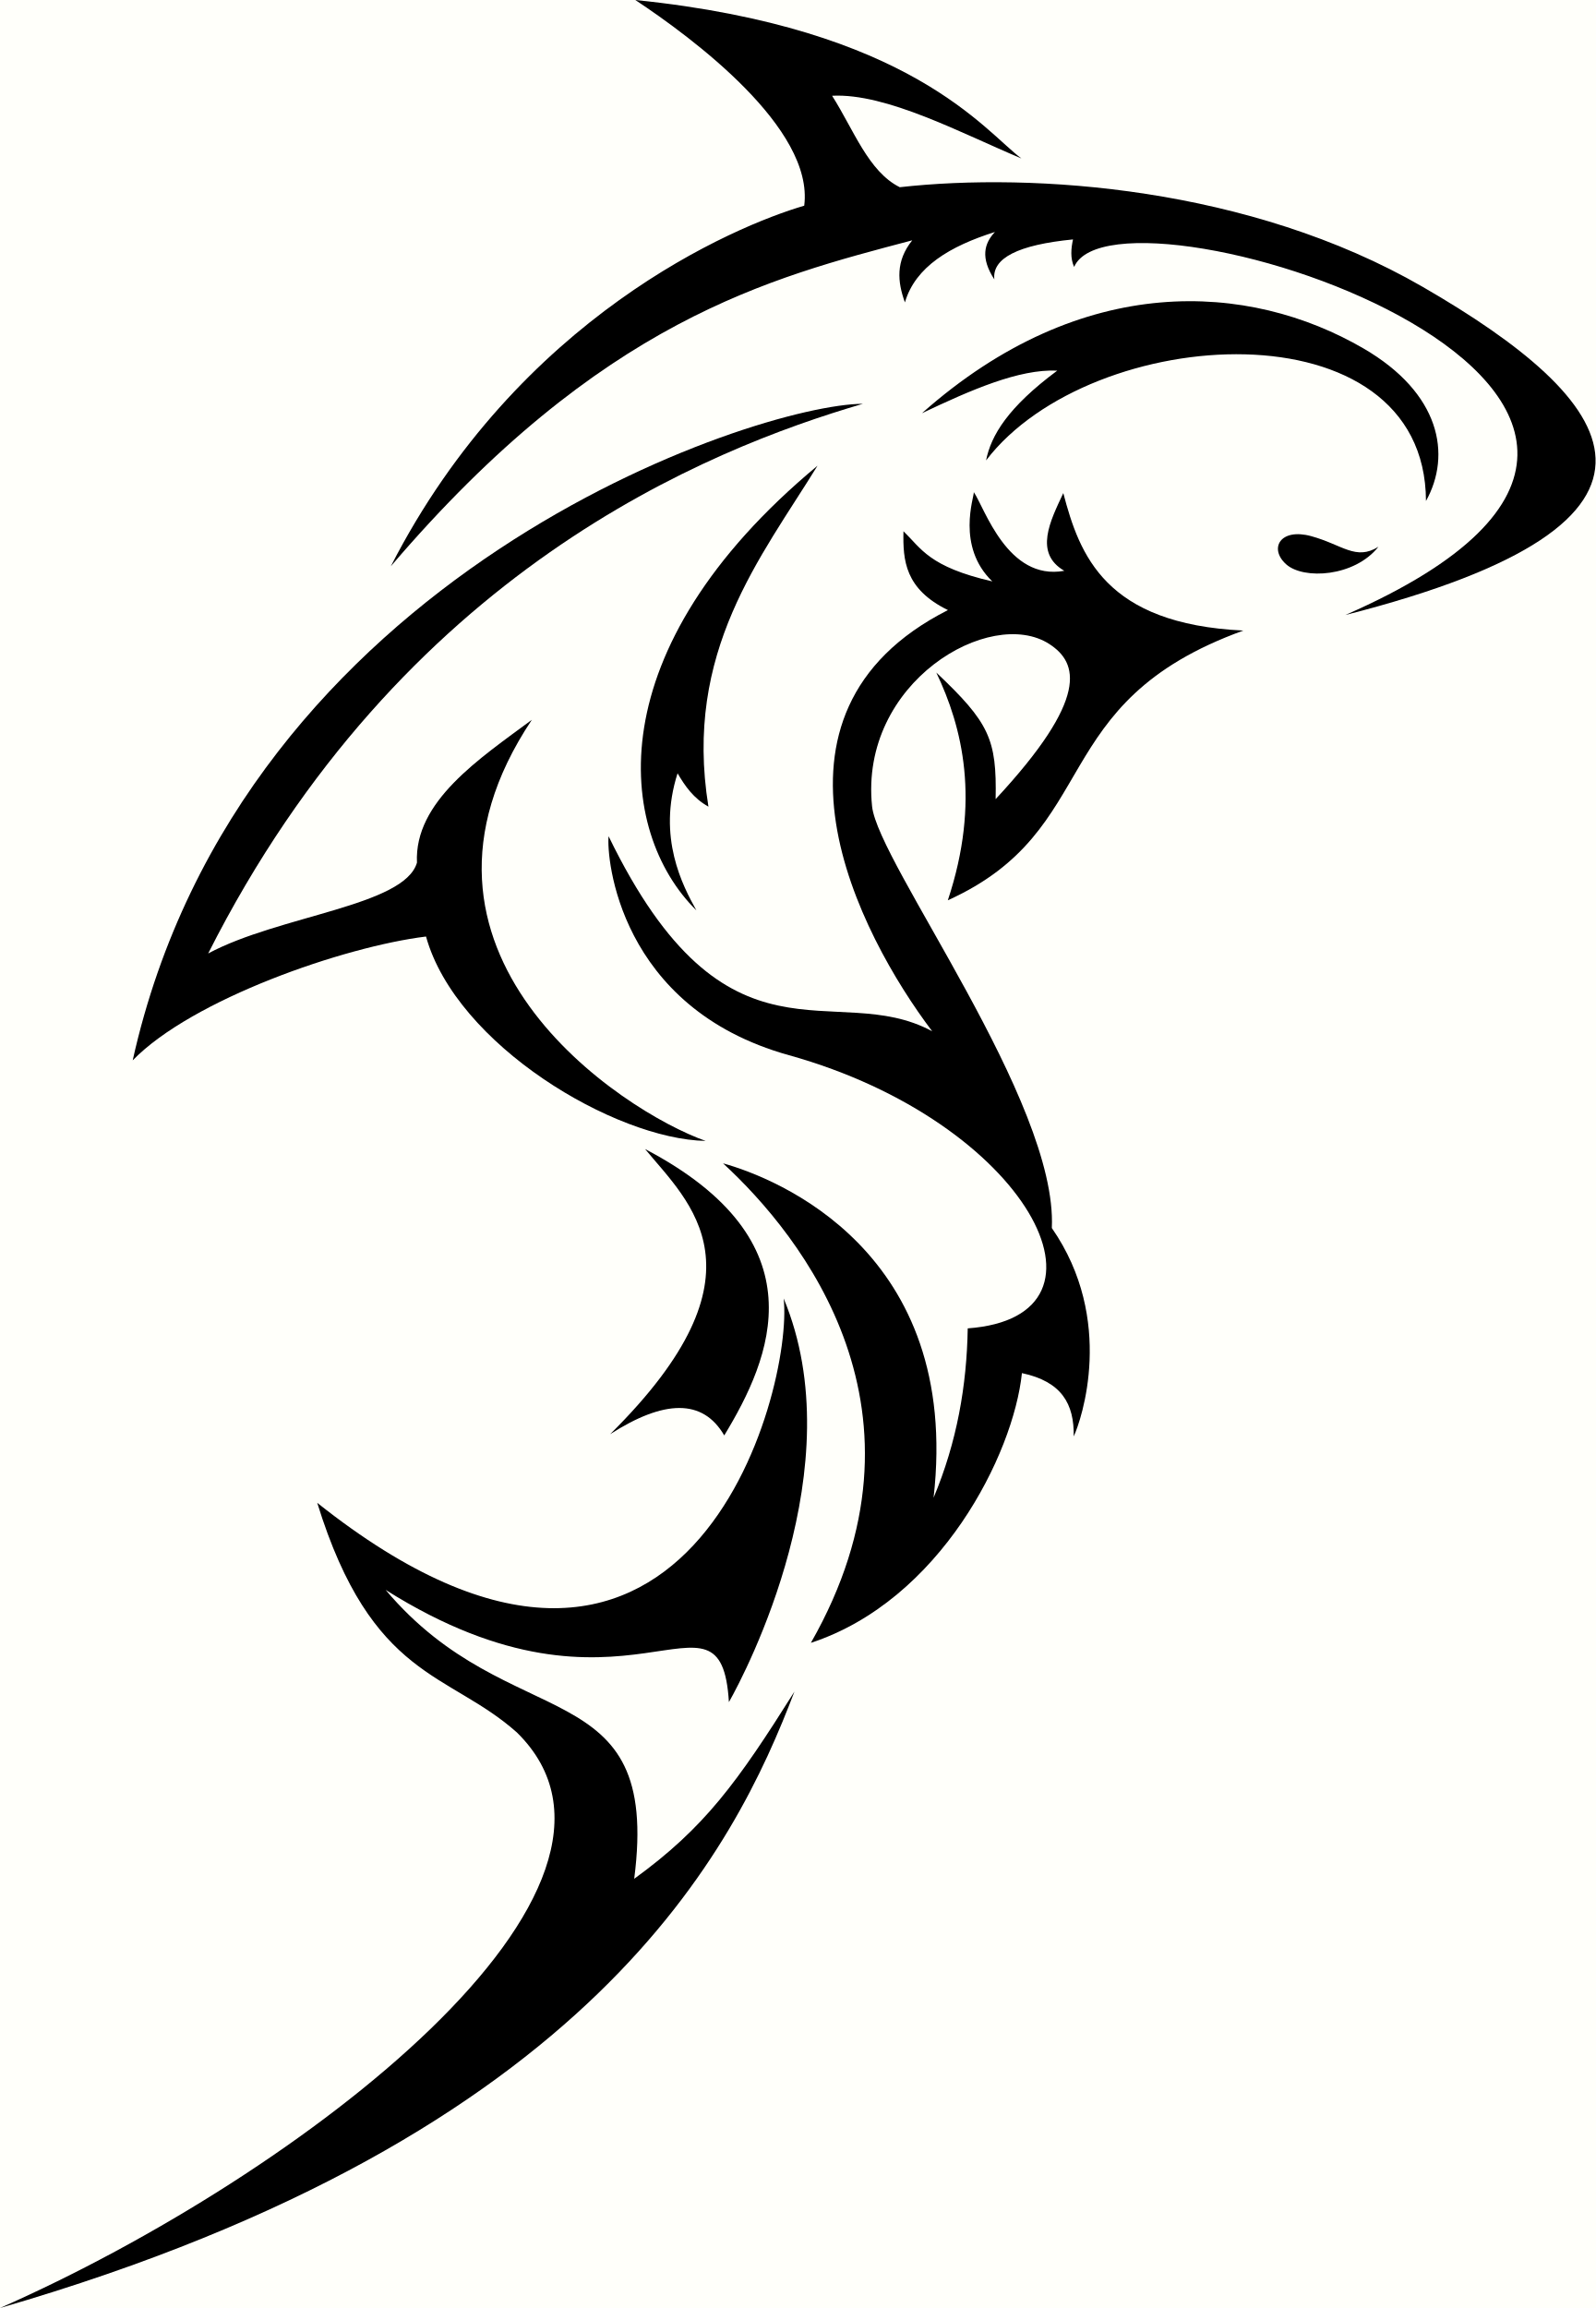
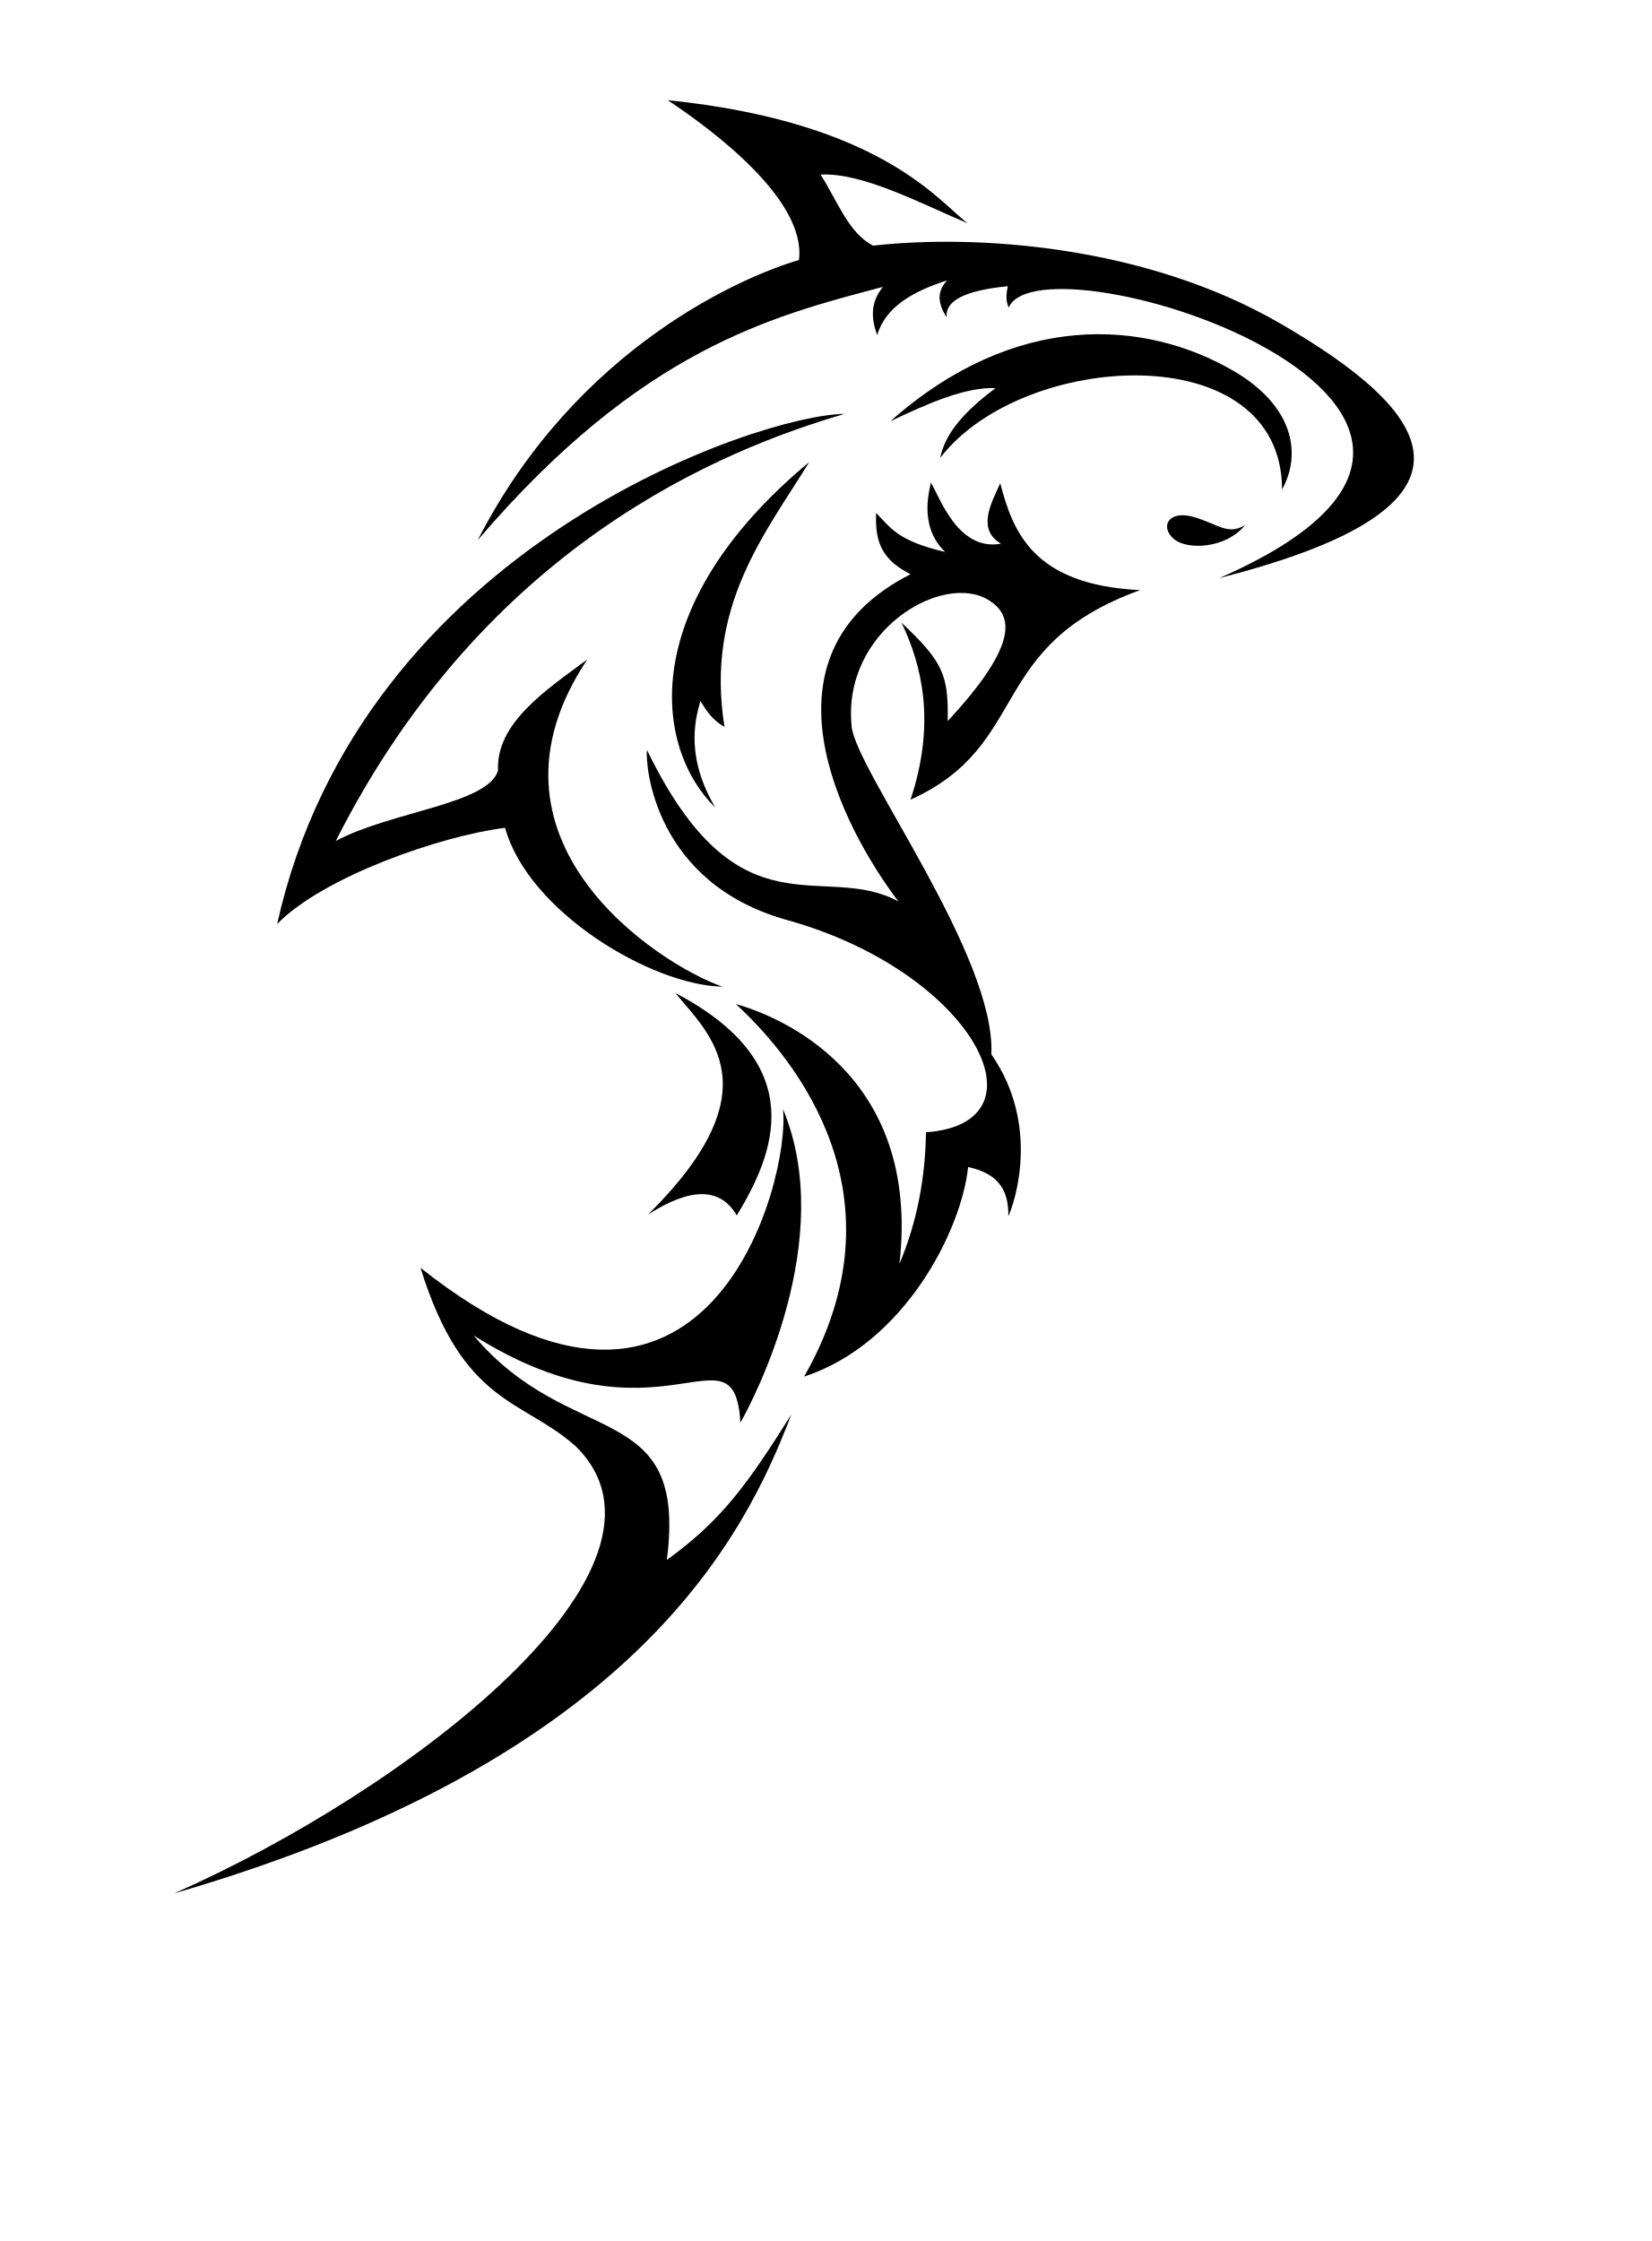
- <svg xmlns="http://www.w3.org/2000/svg" version="1.1" id="svg2" xml:space="preserve" width="764.862" height="1106.213" viewBox="0 0 764.862 1106.213">
+ <svg xmlns="http://www.w3.org/2000/svg" version="1.1" id="svg2" xml:space="preserve" width="1018.774" height="1382.426" viewBox="0 0 1018.774 1382.426">
  <defs id="defs6" />
-   <g id="g10" transform="matrix(1.333333,0,0,-1.333333,-15.60933,1113.619)">
-     <rect style="fill:#fffffa;fill-opacity:1;stroke:#000000;stroke-width:1.417;stroke-linecap:square;stroke-linejoin:round;stroke-miterlimit:4;stroke-dasharray:none;stroke-dashoffset:0;stroke-opacity:1" id="rect962" width="653.323" height="905.571" x="-40.004" y="-880.856" transform="scale(1,-1)" />
+   <g id="g10" transform="matrix(1.333333,0,0,-1.333333,91.74971,1175.419)">
    <g id="g12">
      <path d="m 507.277,638.667 c -8.578,-10.844 -26.945,-11.922 -33.199,-6.277 -6.25,5.644 -2.148,13.16 9.059,10.086 11.207,-3.078 16.008,-8.895 24.14,-3.809 z" style="fill:#000000;fill-opacity:1;fill-rule:evenodd;stroke:none" id="path14" />
      <path d="m 240.121,835.214 c 99.113,-10.129 125.637,-47.211 138.809,-56.965 -21.602,9.055 -48.508,23.555 -68.071,22.543 7.719,-12.086 13.028,-27.258 24.332,-32.875 48.047,5.383 125.832,0.094 188.067,-35.855 70.305,-40.618 104.523,-84.243 -27.867,-117.922 177.601,77.742 -82.149,160.988 -97.516,125.113 -1.434,3.172 -1.105,6.652 -0.402,9.895 -19.735,-1.938 -29.153,-6.731 -28.278,-14.375 -5.058,7.777 -3.668,12.921 0.211,17.054 -16.133,-5.097 -28.605,-12.48 -32.363,-25.316 -2.684,7.39 -3.402,14.808 2.633,22.316 -51.02,-13.488 -111.785,-28.543 -187.453,-117.164 45.898,89.641 123.468,122.25 148.617,129.61 3.59,27.859 -40.195,60.343 -60.719,73.941 z" style="fill:#000000;fill-opacity:1;fill-rule:evenodd;stroke:none" id="path16" />
      <path d="m 343.172,686.683 c 17.555,8.316 34.82,15.933 48.641,15.301 -17.735,-13.168 -23.805,-23.282 -25.598,-32.278 37.855,49.563 157.926,56.985 158.16,-14.586 9.258,16.633 5.18,38.774 -22.492,54.852 -41.047,23.851 -100.973,27.902 -158.711,-23.289 z" style="fill:#000000;fill-opacity:1;fill-rule:evenodd;stroke:none" id="path18" />
      <path d="M 321.922,690.058 C 283.848,689.944 98.449,629.359 59.414,454.046 c 21.301,21.93 75.953,40.898 105.457,44.512 10.844,-39.004 67.965,-72.864 100.535,-73.473 -30.008,10.563 -118.14,68.008 -62.484,151.383 -18.75,-13.914 -42.332,-29.332 -41.309,-51.356 -4.531,-15.605 -49.511,-18.933 -75.062,-32.64 69.387,137.375 179.605,181.265 235.371,197.586 z" style="fill:#000000;fill-opacity:1;fill-rule:evenodd;stroke:none" id="path20" />
      <path d="m 305.621,667.804 c -79.48,-66.008 -72.223,-131.52 -43.547,-159.852 -4.898,8.84 -14.156,26.203 -6.769,49.285 2.687,-4.582 5.699,-8.976 11.097,-11.992 -9.023,55.77 18.868,89.524 39.219,122.559 z" style="fill:#000000;fill-opacity:1;fill-rule:evenodd;stroke:none" id="path22" />
      <path d="m 243.629,422.163 c 15.75,-19.129 46.031,-44.5 -12.566,-102.496 19.339,12.399 33.289,12.856 41.023,-0.449 16.918,27.887 34.961,69.664 -28.457,102.945 z" style="fill:#000000;fill-opacity:1;fill-rule:evenodd;stroke:none" id="path24" />
      <path d="m 293.445,368.468 c 25.176,-60.25 -13.527,-134.277 -19.679,-145.113 -2.93,47.812 -36.598,-14.375 -123.422,40.343 44.957,-53.39 99.14,-28.449 89.371,-103.855 25.414,18.422 37.144,34.766 57.609,67.293 C 275.977,171.124 225.504,67.601 11.707,5.554 c 108.313,47.773 242.75,151.019 185.84,206.887 -24.586,21.933 -52.094,18.859 -71.793,82.554 133.426,-106.113 171.394,40.992 167.691,73.473 z" style="fill:#000000;fill-opacity:1;fill-rule:evenodd;stroke:none" id="path26" />
      <path d="m 458.715,608.546 c -71.77,-25.957 -49.902,-71.441 -106.246,-96.961 11.886,35.762 5.219,62.25 -4.149,81.875 19.071,-18.043 21.77,-23.926 21.336,-45.508 33.793,36.34 29.641,49.035 19.336,55.731 -21.129,13.734 -68.383,-13.692 -63.758,-58.317 2.11,-20.363 66.801,-106.148 64.625,-151.59 22.95,-33.042 10.614,-69.078 7.868,-74.91 0.199,11.719 -4.332,19.715 -18.618,22.754 -3.031,-29.191 -29.386,-81.707 -75.871,-96.961 47.344,82.989 -3.203,146.235 -31.582,172.371 19.078,-5.296 85.774,-31.586 75.688,-120.211 8.41,20.02 11.941,40.348 12.281,60.883 58.164,4.223 21.441,74.34 -64.273,98.199 -61.305,17.071 -65.641,71.215 -64.844,78.708 42.648,-87.833 81.211,-51.114 116.336,-70.102 -26.239,34.723 -67.84,114.16 5.664,151.398 -15.445,7.563 -16.227,17.86 -15.988,28.344 6.453,-6.246 9.16,-12.785 31.941,-18.035 -13.07,12.609 -6.488,30.402 -6.652,32.086 3.843,-5.535 12.109,-32.016 32.539,-28.274 -10.989,6.379 -5.047,17.938 -0.364,27.938 5.836,-22.242 15.012,-47.063 64.731,-49.418 z" style="fill:#000000;fill-opacity:1;fill-rule:evenodd;stroke:none" id="path28" />
    </g>
+     <flowRoot xml:space="preserve" id="flowRoot825" style="font-style:normal;font-weight:normal;font-size:40px;line-height:1.25;font-family:sans-serif;letter-spacing:0px;word-spacing:0px;fill:#000000;fill-opacity:1;stroke:none" transform="matrix(2.604074,0,0,-2.604074,2681.789,600.4746)">
+       <flowRegion id="flowRegion827">
+         <rect id="rect829" width="851.403" height="596.933" x="-1058.308" y="254.811" />
+       </flowRegion>
+       <flowPara id="flowPara831" style="font-style:normal;font-variant:normal;font-weight:normal;font-stretch:normal;font-family:Pirulen;-inkscape-font-specification:Pirulen">SharkPCB</flowPara>
+     </flowRoot>
  </g>
</svg>
